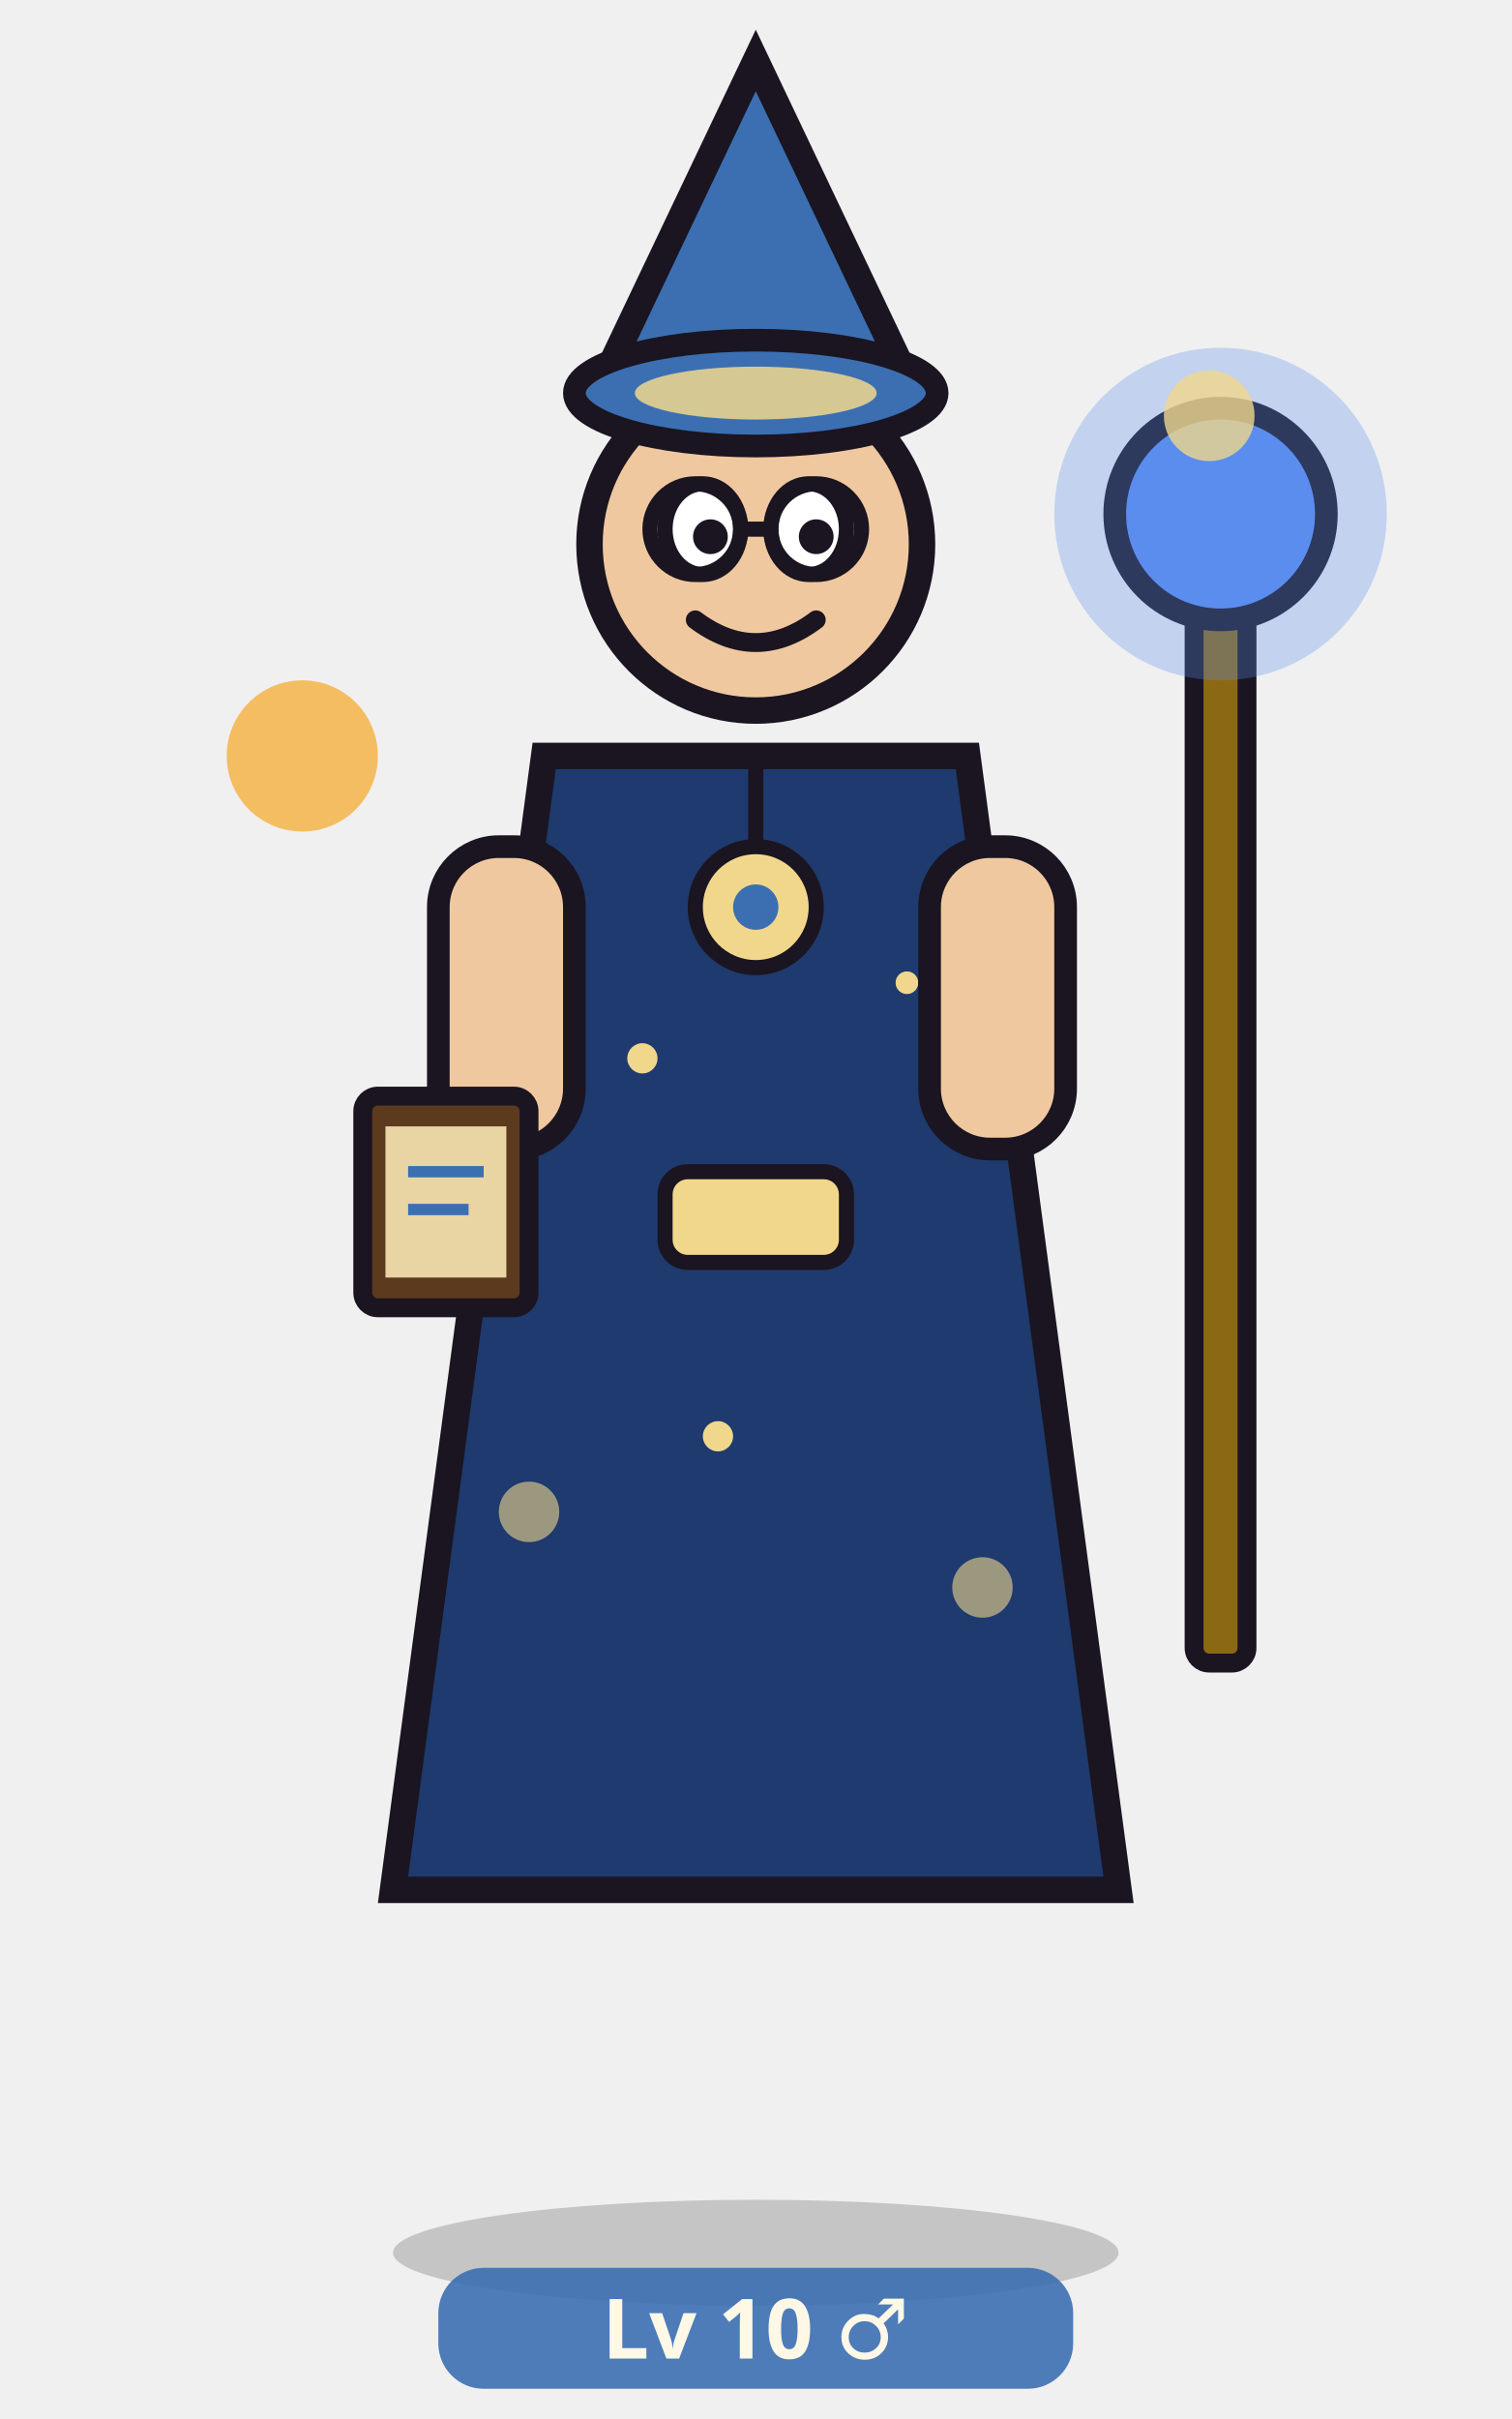
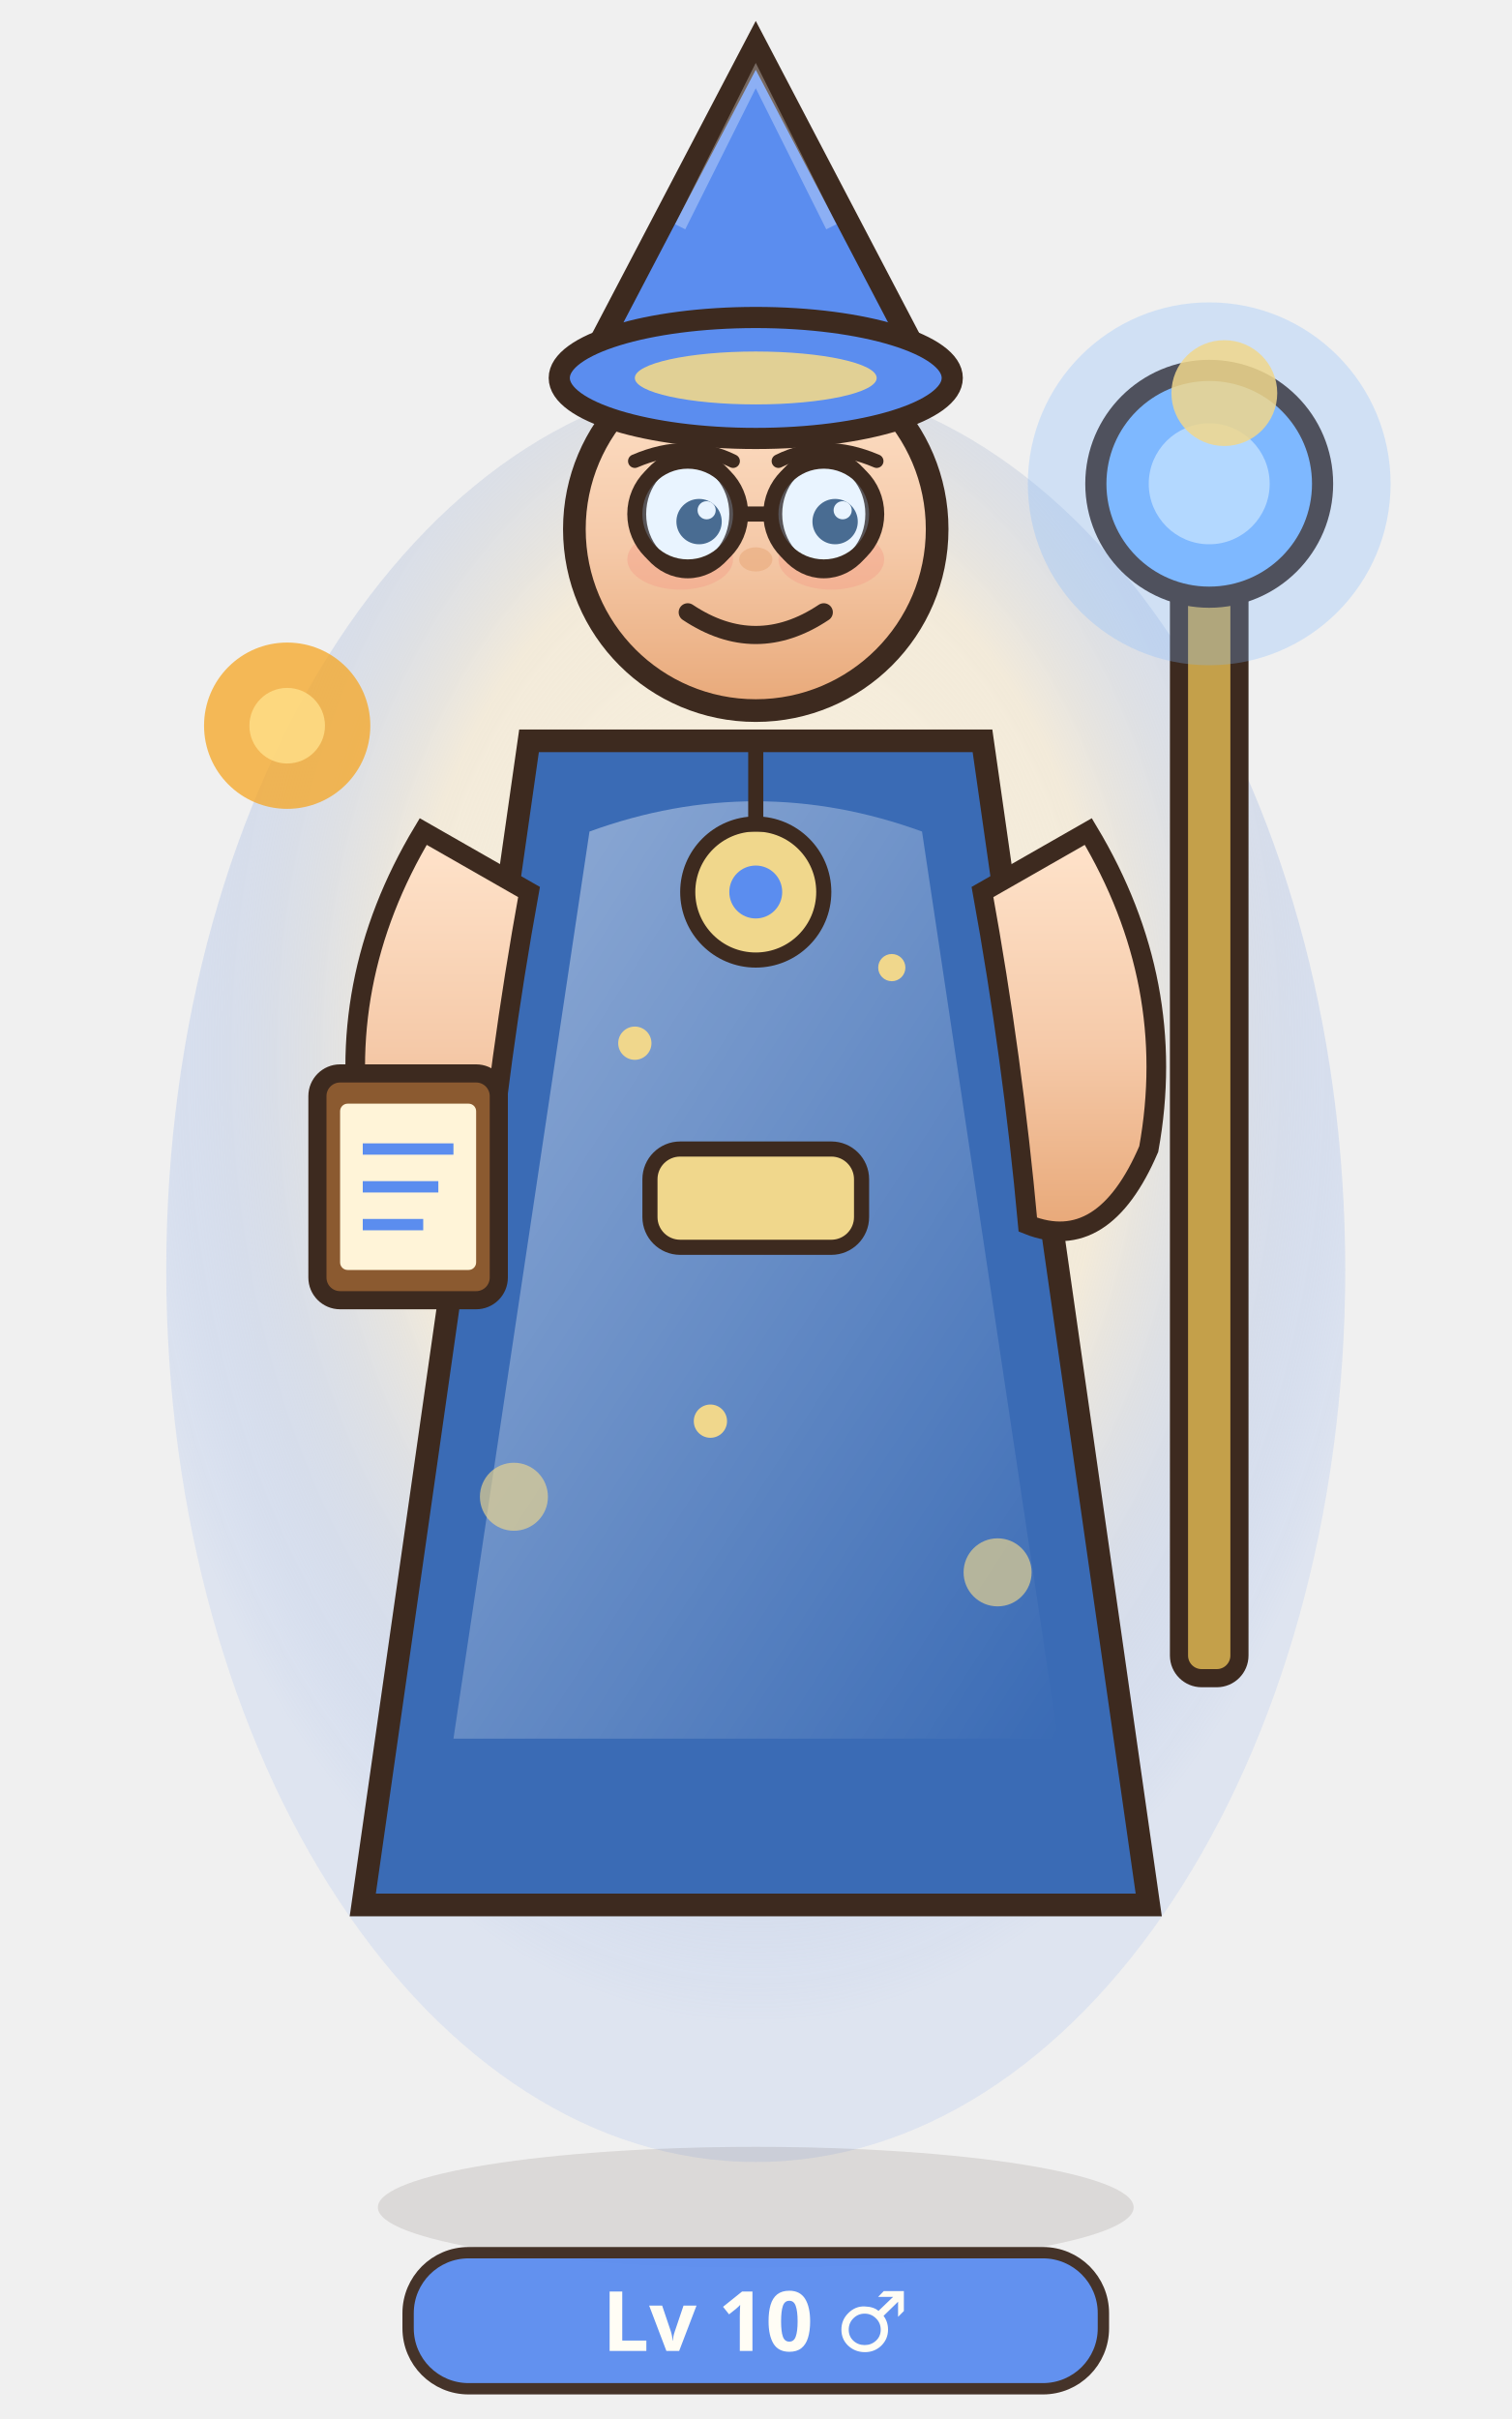
<svg xmlns="http://www.w3.org/2000/svg" viewBox="0 0 200 320" fill="none">
-   <ellipse cx="100" cy="298" rx="48" ry="7" fill="#000" opacity="0.18" />
-   <path d="M72 100 L52 250 L148 250 L128 100 Z" fill="#1E3A6E" stroke="#1a1520" stroke-width="3.5" />
-   <circle cx="85" cy="140" r="2" fill="#F0D78C" />
-   <circle cx="110" cy="160" r="1.5" fill="#F0D78C" />
-   <circle cx="95" cy="190" r="2" fill="#F0D78C" />
-   <circle cx="120" cy="130" r="1.5" fill="#F0D78C" />
-   <rect x="88" y="155" width="24" height="12" rx="3" fill="#F0D78C" stroke="#1a1520" stroke-width="2" />
-   <rect x="58" y="112" width="18" height="40" rx="8" fill="#F0C8A0" stroke="#1a1520" stroke-width="3" />
-   <rect x="123" y="112" width="18" height="40" rx="8" fill="#F0C8A0" stroke="#1a1520" stroke-width="3" />
-   <path d="M82 58 Q100 48 118 58" fill="#3D2B1F" stroke="#1a1520" stroke-width="2" opacity="0.85" />
-   <circle cx="100" cy="72" r="22" fill="#F0C8A0" stroke="#1a1520" stroke-width="3.5" />
-   <ellipse cx="93" cy="70" rx="5" ry="6" fill="#fff" stroke="#1a1520" stroke-width="2" />
-   <ellipse cx="107" cy="70" rx="5" ry="6" fill="#fff" stroke="#1a1520" stroke-width="2" />
-   <circle cx="94" cy="71" r="2.3" fill="#1a1520" />
-   <circle cx="108" cy="71" r="2.3" fill="#1a1520" />
-   <path d="M92 82 Q100 88 108 82" stroke="#1a1520" stroke-width="2.5" fill="none" stroke-linecap="round" />
-   <circle cx="92" cy="70" r="6" fill="none" stroke="#1a1520" stroke-width="2" />
-   <circle cx="108" cy="70" r="6" fill="none" stroke="#1a1520" stroke-width="2" />
-   <line x1="98" y1="70" x2="102" y2="70" stroke="#1a1520" stroke-width="2" />
-   <g transform="translate(48,145)">
-     <rect x="0" y="0" width="22" height="28" rx="2" fill="#5C3A1E" stroke="#1a1520" stroke-width="2.5" />
-     <rect x="3" y="4" width="16" height="20" fill="#E8D5A3" />
-     <path d="M6 10 H16 M6 15 H14" stroke="#3B6FB2" stroke-width="1.5" />
+   <defs>
+     <radialGradient id="bg" cx="50%" cy="38%" r="55%">
+       <stop offset="0%" stop-color="#FFF8E7" stop-opacity="0.95" />
+       <stop offset="55%" stop-color="#F5E6C8" stop-opacity="0.55" />
+       <stop offset="100%" stop-color="#5B8DEF" stop-opacity="0.12" />
+     </radialGradient>
+     <linearGradient id="skinG" x1="0" y1="0" x2="0" y2="1">
+       <stop offset="0%" stop-color="#FFE4CC" />
+       <stop offset="55%" stop-color="#F5C9A8" />
+       <stop offset="100%" stop-color="#E8A878" />
+     </linearGradient>
+     <linearGradient id="shine" x1="0" y1="0" x2="1" y2="1">
+       <stop offset="0%" stop-color="#fff" stop-opacity="0.45" />
+       <stop offset="100%" stop-color="#fff" stop-opacity="0" />
+     </linearGradient>
+   </defs>
+   <ellipse cx="100" cy="168" rx="78" ry="118" fill="url(#bg)" />
+   <ellipse cx="100" cy="292" rx="50" ry="8" fill="#3D2A1F" opacity="0.12" />
+   <path d="M70 98 L48 252 L152 252 L130 98 Z" fill="#3A6BB5" stroke="#3D2A1F" stroke-width="3" />
+   <path d="M78 110 Q100 102 122 110 L140 230 L60 230 Z" fill="url(#shine)" />
+   <circle cx="84" cy="138" r="2.2" fill="#F0D78C" />
+   <circle cx="112" cy="158" r="1.8" fill="#F0D78C" />
+   <circle cx="94" cy="188" r="2.2" fill="#F0D78C" />
+   <circle cx="118" cy="128" r="1.8" fill="#F0D78C" />
+   <rect x="86" y="152" width="28" height="13" rx="4" fill="#F0D78C" stroke="#3D2A1F" stroke-width="2" />
+   <path d="M56 110 Q44 130 48 152 Q54 166 64 162 Q66 140 70 118 Z" fill="url(#skinG)" stroke="#3D2A1F" stroke-width="2.6" />
+   <path d="M144 110 Q156 130 152 152 Q146 166 136 162 Q134 140 130 118 Z" fill="url(#skinG)" stroke="#3D2A1F" stroke-width="2.6" />
+   <path d="M78 60 Q100 42 122 60 Q116 74 100 72 Q84 74 78 60 Z" fill="#4A3428" stroke="#3D2A1F" stroke-width="2" opacity="0.92" />
+   <circle cx="100" cy="70" r="24" fill="url(#skinG)" stroke="#3D2A1F" stroke-width="3" />
+   <ellipse cx="90" cy="74" rx="7" ry="4" fill="#F4A08A" opacity="0.45" />
+   <ellipse cx="110" cy="74" rx="7" ry="4" fill="#F4A08A" opacity="0.45" />
+   <ellipse cx="91" cy="68" rx="6.5" ry="7.5" fill="#fff" stroke="#3D2A1F" stroke-width="2" />
+   <ellipse cx="109" cy="68" rx="6.5" ry="7.5" fill="#fff" stroke="#3D2A1F" stroke-width="2" />
+   <circle cx="92.5" cy="69" r="3" fill="#2A4A6E" />
+   <circle cx="110.5" cy="69" r="3" fill="#2A4A6E" />
+   <circle cx="93.5" cy="67.5" r="1.2" fill="#fff" />
+   <circle cx="111.5" cy="67.5" r="1.2" fill="#fff" />
+   <path d="M84 61 Q91 58 97 61" stroke="#3D2A1F" stroke-width="1.8" fill="none" stroke-linecap="round" />
+   <path d="M103 61 Q109 58 116 61" stroke="#3D2A1F" stroke-width="1.8" fill="none" stroke-linecap="round" />
+   <ellipse cx="100" cy="74" rx="2.2" ry="1.6" fill="#E8A878" opacity="0.55" />
+   <path d="M91 81 Q100 87 109 81" stroke="#3D2A1F" stroke-width="2.4" fill="none" stroke-linecap="round" />
+   <circle cx="91" cy="68" r="7" fill="#A8D4FF" fill-opacity="0.25" stroke="#3D2A1F" stroke-width="2" />
+   <circle cx="109" cy="68" r="7" fill="#A8D4FF" fill-opacity="0.25" stroke="#3D2A1F" stroke-width="2" />
+   <line x1="98" y1="68" x2="102" y2="68" stroke="#3D2A1F" stroke-width="2" />
+   <g transform="translate(42,142)">
+     <rect x="0" y="0" width="24" height="30" rx="3" fill="#8B5A30" stroke="#3D2A1F" stroke-width="2.4" />
+     <rect x="3" y="4" width="18" height="22" rx="1" fill="#FFF4D8" />
+     <path d="M6 10 H18 M6 15 H16 M6 20 H14" stroke="#5B8DEF" stroke-width="1.5" />
  </g>
-   <circle cx="100" cy="120" r="8" fill="#F0D78C" stroke="#1a1520" stroke-width="2" />
-   <circle cx="100" cy="120" r="3" fill="#3B6FB2" />
-   <line x1="100" y1="100" x2="100" y2="112" stroke="#1a1520" stroke-width="2" />
-   <rect x="158" y="70" width="7" height="150" rx="2" fill="#8B6914" stroke="#1a1520" stroke-width="2.5" />
-   <circle cx="161.5" cy="68" r="14" fill="#5B8DEF" stroke="#1a1520" stroke-width="3" />
-   <circle cx="161.5" cy="68" r="22" fill="#5B8DEF" opacity="0.3" />
-   <circle cx="40" cy="100" r="10" fill="#F5A623" opacity="0.7" />
-   <circle cx="160" cy="55" r="6" fill="#F0D78C" opacity="0.8" />
-   <circle cx="70" cy="200" r="4" fill="#F0D78C" opacity="0.6" />
-   <circle cx="130" cy="210" r="4" fill="#F0D78C" opacity="0.6" />
-   <path d="M80 50 L100 8 L120 50 Z" fill="#3B6FB2" stroke="#1a1520" stroke-width="3.5" />
-   <ellipse cx="100" cy="52" rx="24" ry="7" fill="#3B6FB2" stroke="#1a1520" stroke-width="3" />
-   <ellipse cx="100" cy="52" rx="16" ry="3.5" fill="#F0D78C" opacity="0.85" />
-   <rect x="58" y="300" width="84" height="16" rx="6" fill="#3B6FB2" opacity="0.9" />
-   <text x="100" y="312" text-anchor="middle" font-family="Verdana, sans-serif" font-size="11" font-weight="700" fill="#FFF8E7">Lv 10 ♂</text>
+   <circle cx="100" cy="118" r="9" fill="#F0D78C" stroke="#3D2A1F" stroke-width="2" />
+   <circle cx="100" cy="118" r="3.5" fill="#5B8DEF" />
+   <line x1="100" y1="98" x2="100" y2="110" stroke="#3D2A1F" stroke-width="2" />
+   <rect x="156" y="66" width="8" height="156" rx="3" fill="#C4A04A" stroke="#3D2A1F" stroke-width="2.4" />
+   <circle cx="160" cy="64" r="15" fill="#7EB8FF" stroke="#3D2A1F" stroke-width="2.8" />
+   <circle cx="160" cy="64" r="8" fill="#C8E4FF" />
+   <circle cx="160" cy="64" r="24" fill="#7EB8FF" opacity="0.28" />
+   <circle cx="38" cy="96" r="11" fill="#F5A623" opacity="0.75" />
+   <circle cx="38" cy="96" r="5" fill="#FFE08A" opacity="0.8" />
+   <circle cx="162" cy="52" r="7" fill="#F0D78C" opacity="0.85" />
+   <circle cx="68" cy="198" r="4.5" fill="#F0D78C" opacity="0.65" />
+   <circle cx="132" cy="208" r="4.5" fill="#F0D78C" opacity="0.65" />
+   <path d="M78 48 L100 6 L122 48 Z" fill="#5B8DEF" stroke="#3D2A1F" stroke-width="3" />
+   <ellipse cx="100" cy="50" rx="26" ry="8" fill="#5B8DEF" stroke="#3D2A1F" stroke-width="2.8" />
+   <ellipse cx="100" cy="50" rx="16" ry="3.5" fill="#F0D78C" opacity="0.9" />
+   <path d="M90 30 L100 10 L110 30" fill="none" stroke="#fff" stroke-width="1.5" opacity="0.3" />
+   <rect x="54" y="298" width="92" height="18" rx="8" fill="#5B8DEF" stroke="#3D2A1F" stroke-width="1.5" opacity="0.95" />
+   <text x="100" y="311" text-anchor="middle" font-family="Verdana, sans-serif" font-size="11" font-weight="700" fill="#FFFDF5">Lv 10 ♂</text>
</svg>
